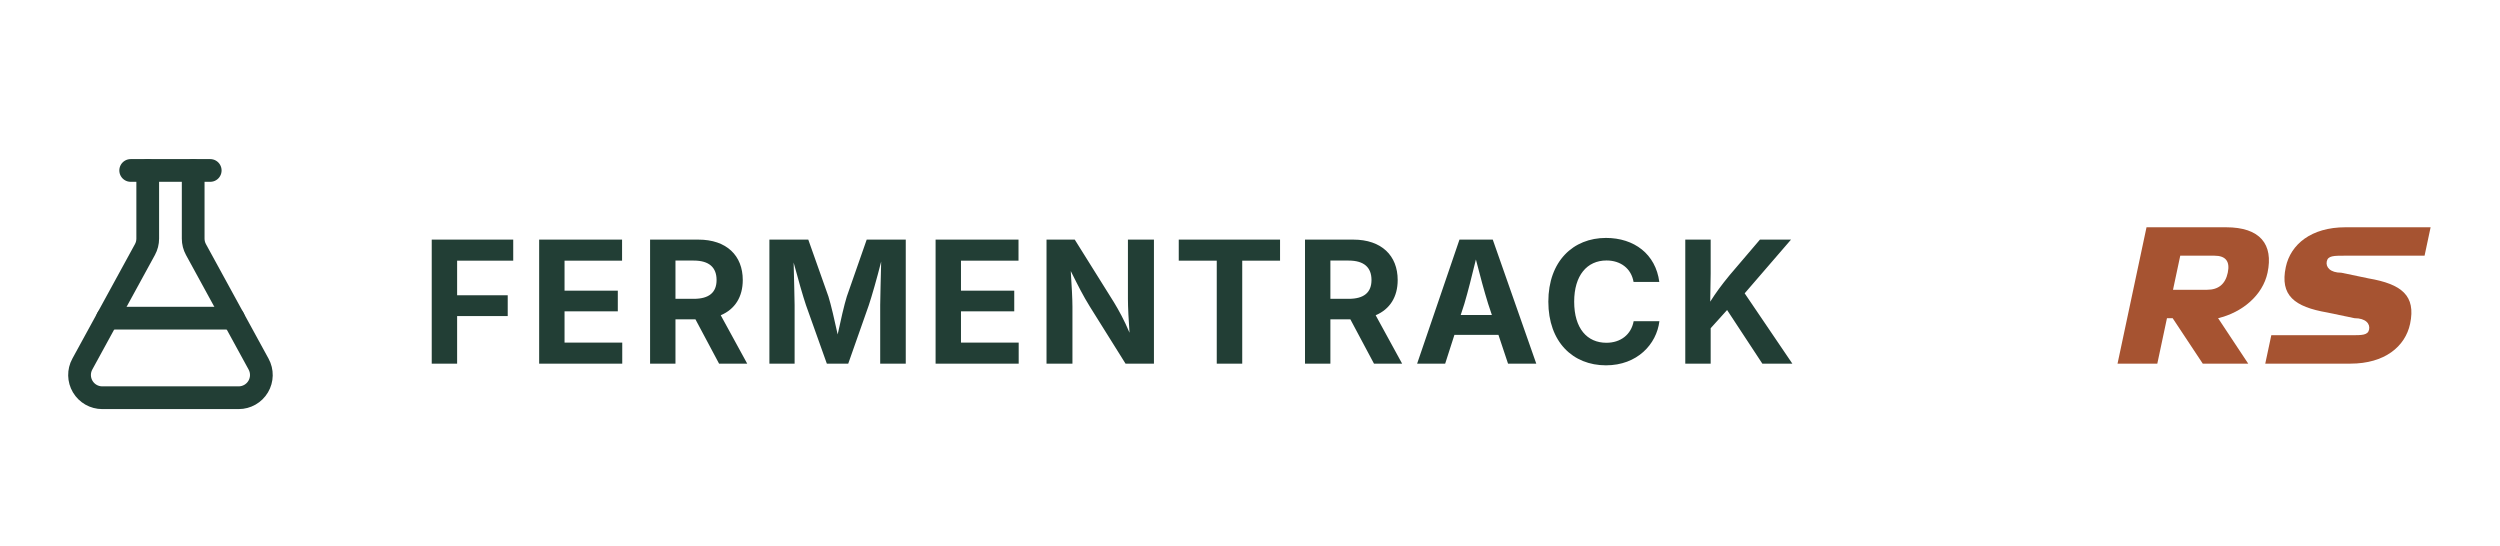
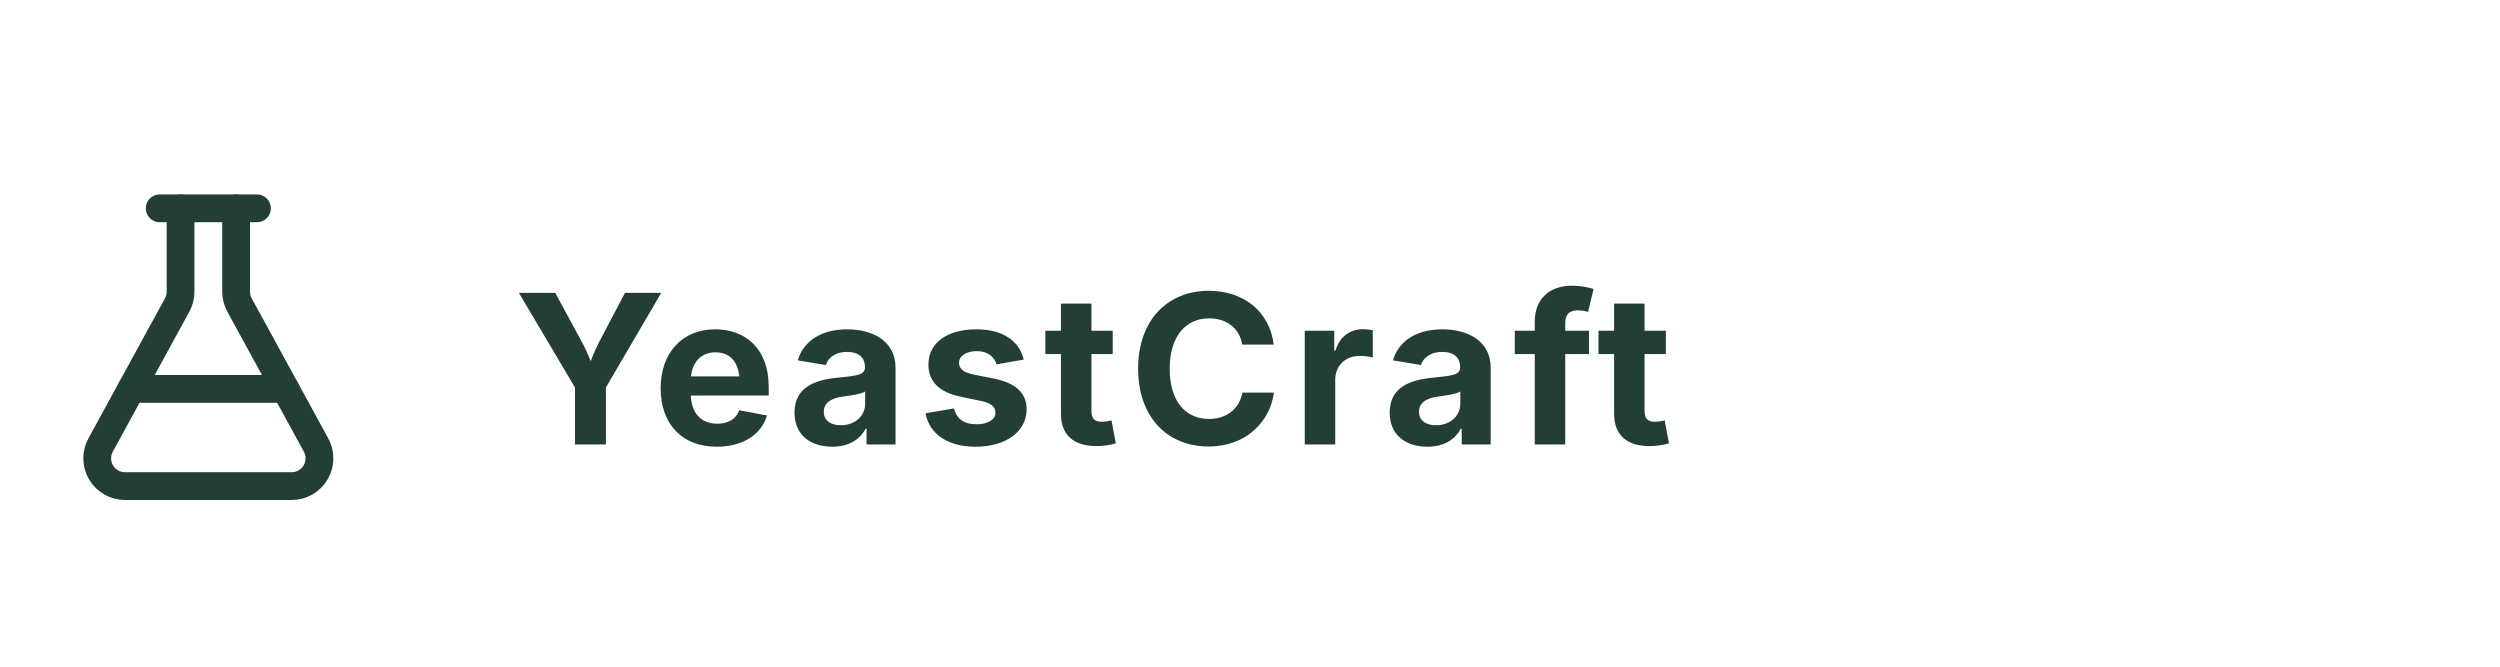
- <svg xmlns="http://www.w3.org/2000/svg" viewBox="0 0 440 96">
+ <svg xmlns="http://www.w3.org/2000/svg" viewBox="0 0 360 96">
  <g transform="translate(6 26) scale(2)" fill="none" stroke="#223E35" stroke-width="2" stroke-linecap="round" stroke-linejoin="round">
    <path d="M14 2v6a2 2 0 0 0 .245.96l5.51 10.08A2 2 0 0 1 18 22H6a2 2 0 0 1-1.755-2.96l5.51-10.08A2 2 0 0 0 10 8V2" />
    <path d="M6.453 15h11.094" />
    <path d="M8.5 2h7" />
  </g>
-   <text x="74" y="64" fill="#223E35" font-family="Inter, system-ui, sans-serif" font-size="30" font-weight="700" letter-spacing="1.3" textLength="285" lengthAdjust="spacing">FERMENTRACK</text>
-   <g transform="translate(368 38)" color="#A65331">
-     <g transform="translate(6 1) skewX(-12)" fill="currentColor" fill-rule="evenodd">
-       <path d="M4 1h14c6 0 9 3 9 8 0 4-3 7-7 8l7 8h-8l-7-8h-1v8H4V1Zm7 5v6h6c2 0 3-1 3-3s-1-3-3-3h-6Z" />
-       <path d="M54 1H39c-6 0-9 3-9 7 0 5 3 7 9 8l5 1c2 0 3 1 3 2s-1 1-3 1H30v5h15c6 0 9-3 9-7 0-5-3-7-9-8l-5-1c-2 0-3-1-3-2s1-1 3-1h14V1Z" />
-     </g>
-   </g>
+   <text x="74" y="64" fill="#223E35" font-family="Inter, system-ui, sans-serif" font-size="30" font-weight="700" letter-spacing="1.3" textLength="260" lengthAdjust="spacing">YeastCraft</text>
</svg>
